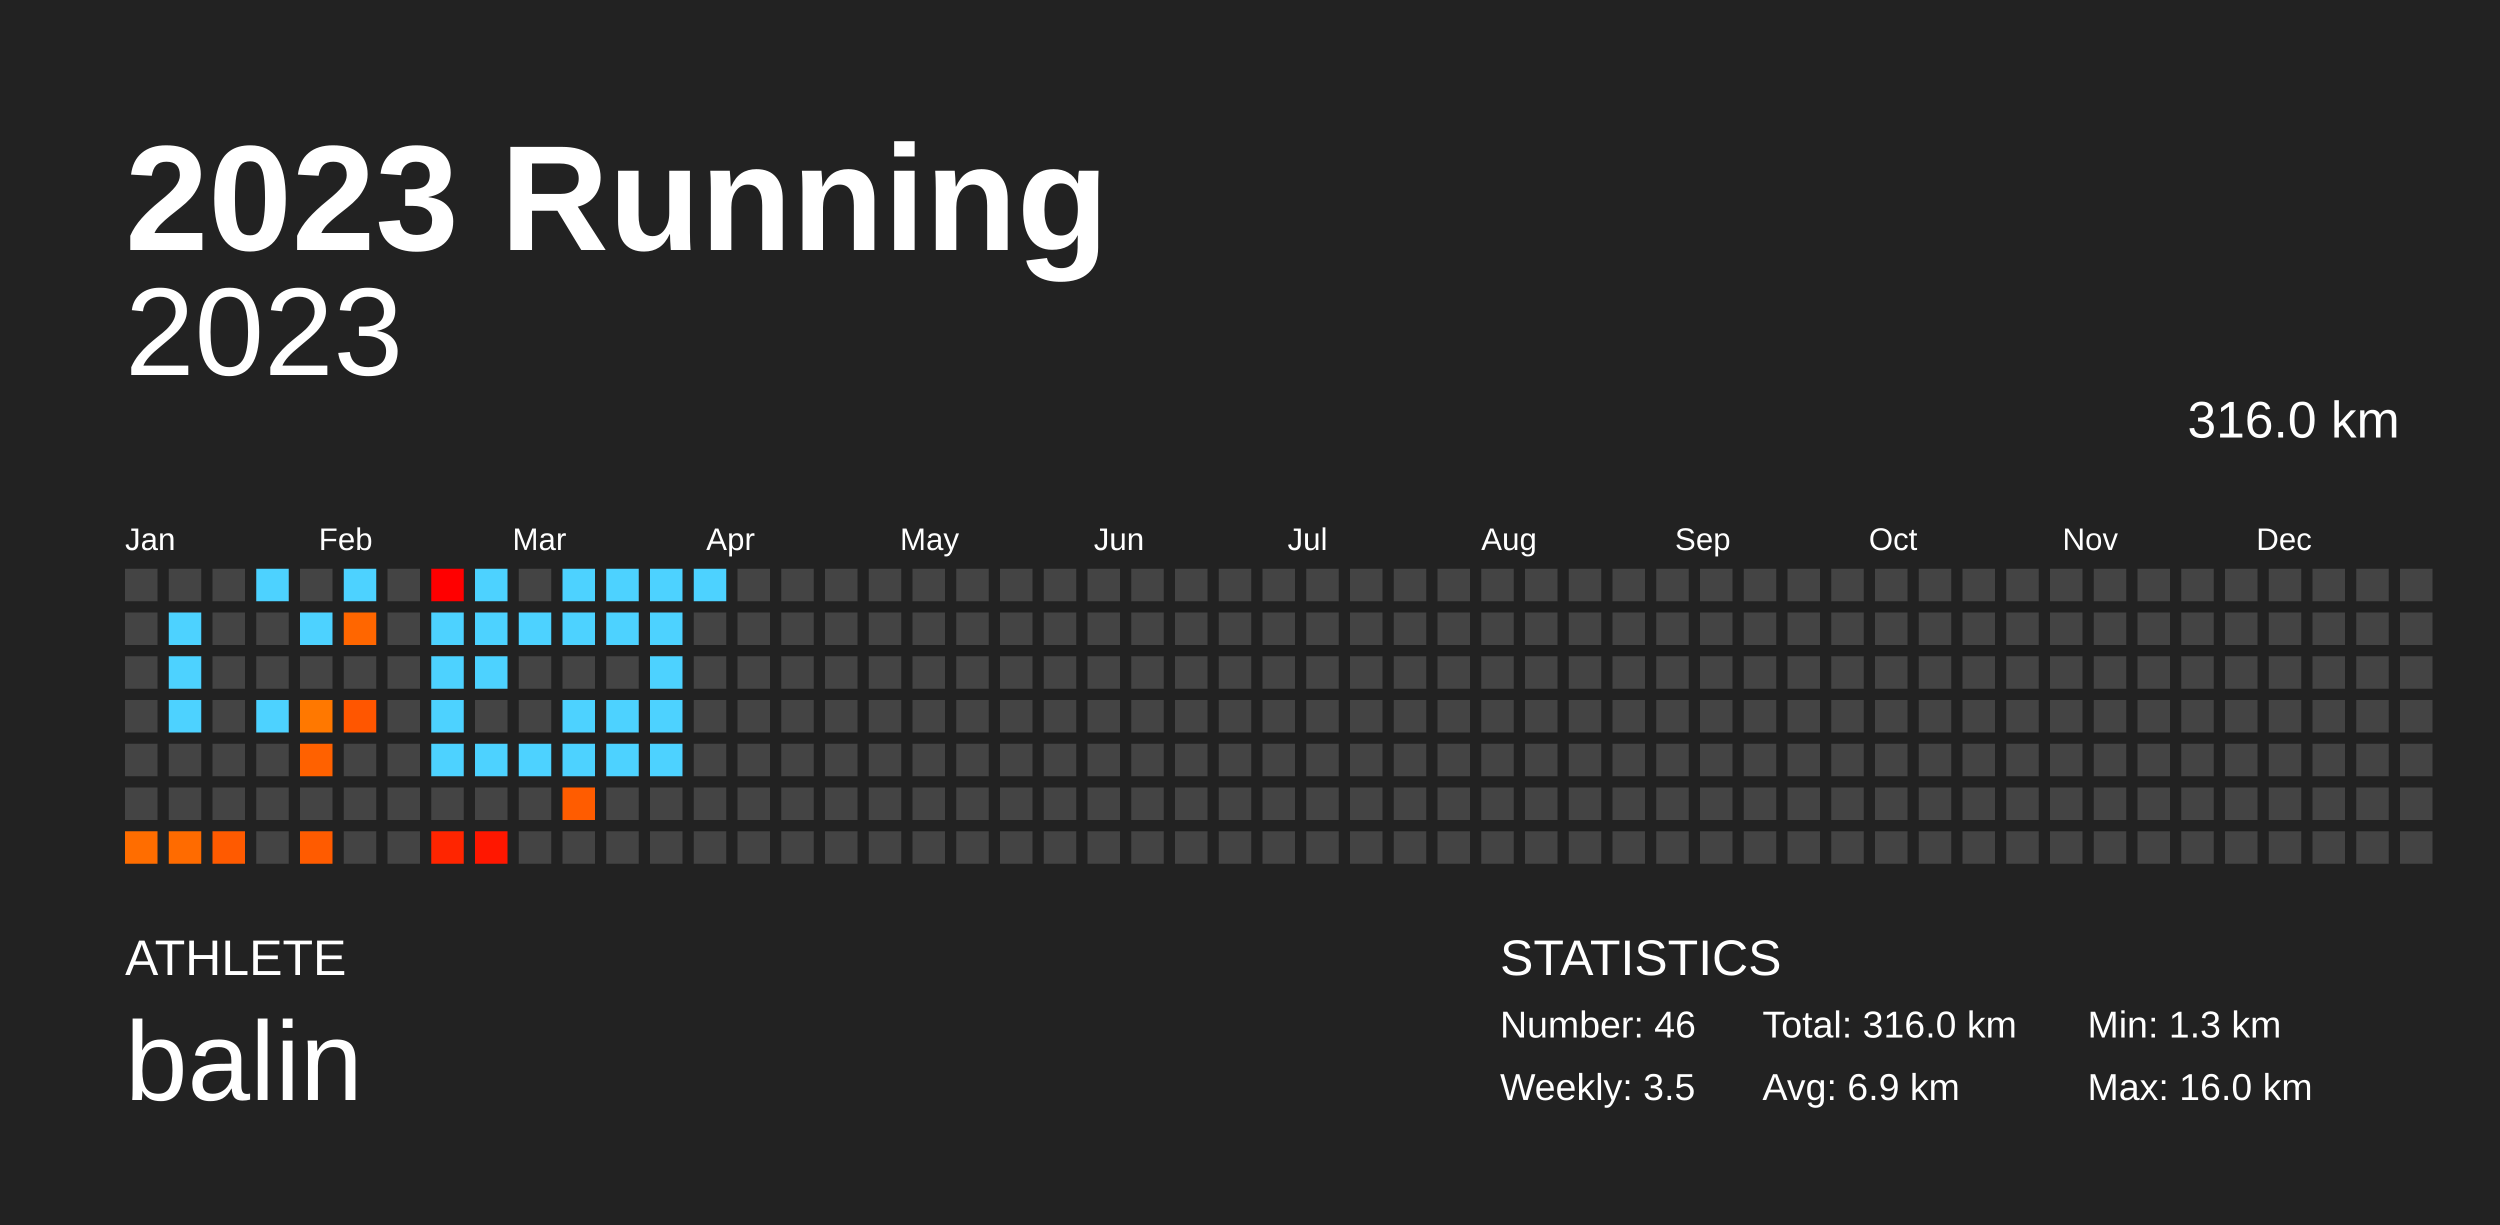
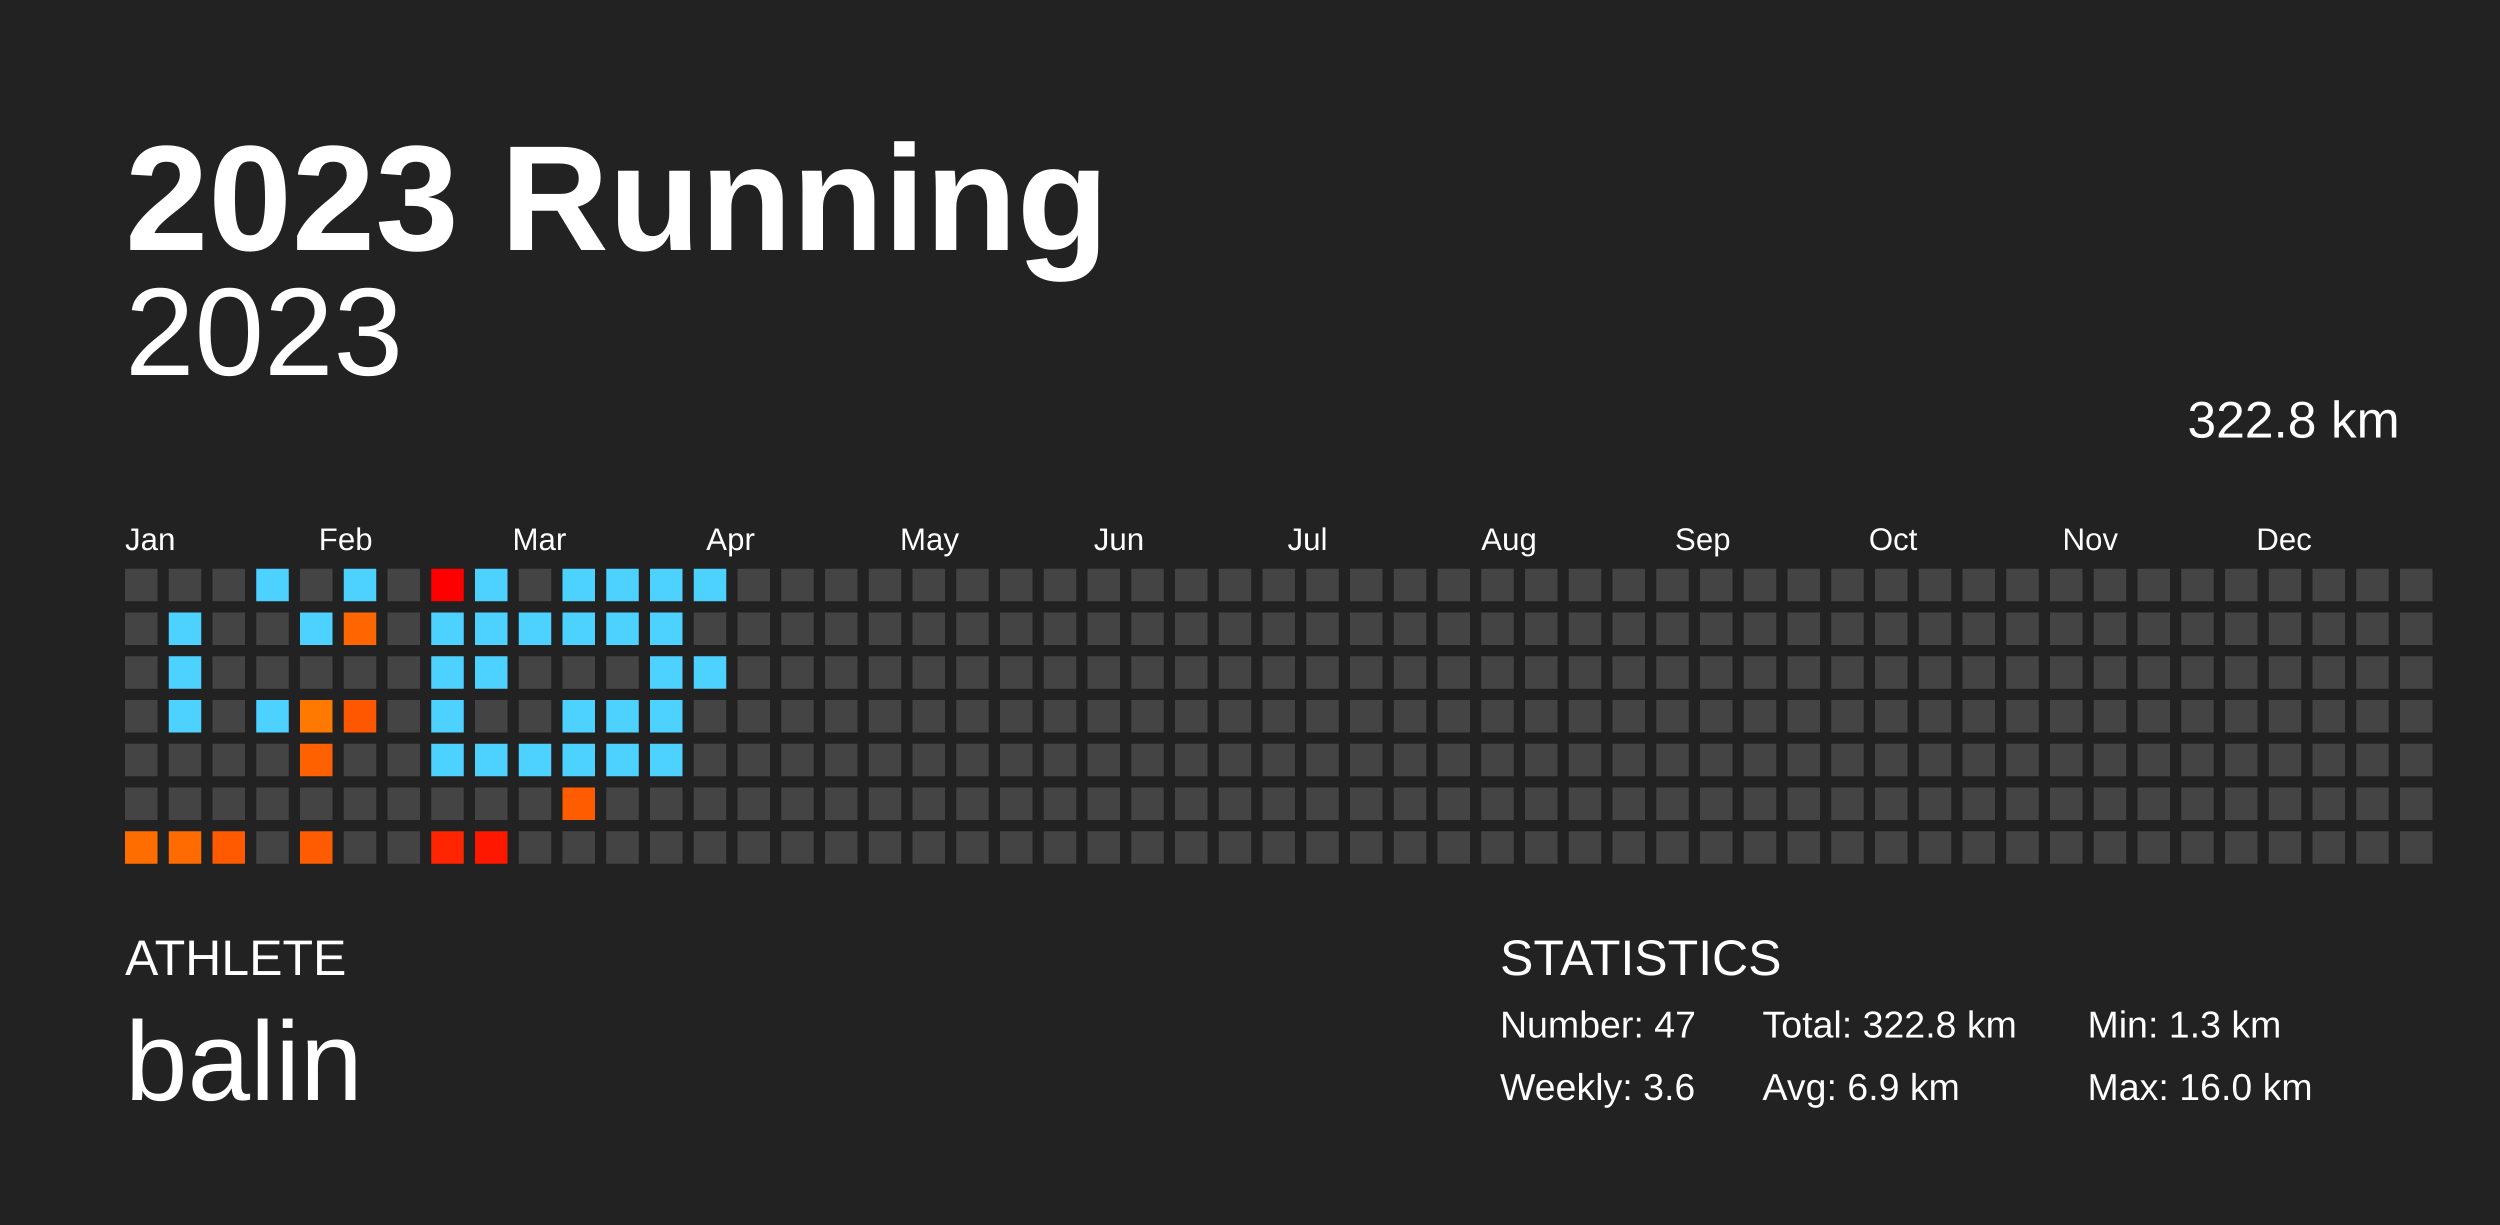
<svg xmlns="http://www.w3.org/2000/svg" baseProfile="full" height="98mm" version="1.1" viewBox="0,0,200,98" width="200mm">
  <defs />
  <rect fill="#222222" height="98" width="200" x="0" y="0" />
  <text fill="#FFFFFF" style="font-size:12px; font-family:Arial; font-weight:bold;" x="10" y="20">2023 Running</text>
  <text fill="#FFFFFF" style="font-size:4px; font-family:Arial" x="10" y="78">ATHLETE</text>
  <text fill="#FFFFFF" style="font-size:9px; font-family:Arial" x="10" y="88">balin</text>
  <text fill="#FFFFFF" style="font-size:4px; font-family:Arial" x="120" y="78">STATISTICS</text>
-   <text fill="#FFFFFF" style="font-size:3px; font-family:Arial" x="120" y="83">Number: 46</text>
-   <text fill="#FFFFFF" style="font-size:3px; font-family:Arial" x="120" y="88">Weekly: 3.5</text>
-   <text fill="#FFFFFF" style="font-size:3px; font-family:Arial" x="141" y="83">Total: 316.0 km</text>
+   <text fill="#FFFFFF" style="font-size:3px; font-family:Arial" x="120" y="83">Number: 47</text>
+   <text fill="#FFFFFF" style="font-size:3px; font-family:Arial" x="120" y="88">Weekly: 3.6</text>
+   <text fill="#FFFFFF" style="font-size:3px; font-family:Arial" x="141" y="83">Total: 322.8 km</text>
  <text fill="#FFFFFF" style="font-size:3px; font-family:Arial" x="141" y="88">Avg: 6.9 km</text>
  <text fill="#FFFFFF" style="font-size:3px; font-family:Arial" x="167" y="83">Min: 1.3 km</text>
  <text fill="#FFFFFF" style="font-size:3px; font-family:Arial" x="167" y="88">Max: 16.0 km</text>
  <text alignment-baseline="hanging" fill="#FFFFFF" style="font-size:10.0px; font-family:Arial;" x="10" y="30">2023</text>
-   <text alignment-baseline="hanging" fill="#FFFFFF" style="font-size:4.125px; font-family:Arial;" x="175" y="35">316.0 km</text>
+   <text alignment-baseline="hanging" fill="#FFFFFF" style="font-size:4.125px; font-family:Arial;" x="175" y="35">322.8 km</text>
  <text fill="#FFFFFF" style="font-size:2.5px; font-family:Arial" x="10.0" y="44">Jan</text>
  <text fill="#FFFFFF" style="font-size:2.5px; font-family:Arial" x="25.5" y="44">Feb</text>
  <text fill="#FFFFFF" style="font-size:2.5px; font-family:Arial" x="41.0" y="44">Mar</text>
  <text fill="#FFFFFF" style="font-size:2.5px; font-family:Arial" x="56.5" y="44">Apr</text>
  <text fill="#FFFFFF" style="font-size:2.5px; font-family:Arial" x="72.0" y="44">May</text>
  <text fill="#FFFFFF" style="font-size:2.5px; font-family:Arial" x="87.5" y="44">Jun</text>
  <text fill="#FFFFFF" style="font-size:2.5px; font-family:Arial" x="103.0" y="44">Jul</text>
  <text fill="#FFFFFF" style="font-size:2.5px; font-family:Arial" x="118.5" y="44">Aug</text>
  <text fill="#FFFFFF" style="font-size:2.5px; font-family:Arial" x="134.0" y="44">Sep</text>
  <text fill="#FFFFFF" style="font-size:2.5px; font-family:Arial" x="149.5" y="44">Oct</text>
  <text fill="#FFFFFF" style="font-size:2.5px; font-family:Arial" x="165.0" y="44">Nov</text>
  <text fill="#FFFFFF" style="font-size:2.5px; font-family:Arial" x="180.5" y="44">Dec</text>
  <rect fill="#444444" height="2.6" width="2.6" x="10.0" y="45.5" />
  <rect fill="#444444" height="2.6" width="2.6" x="10.0" y="49.0" />
  <rect fill="#444444" height="2.6" width="2.6" x="10.0" y="52.5" />
  <rect fill="#444444" height="2.6" width="2.6" x="10.0" y="56.0" />
  <rect fill="#444444" height="2.6" width="2.6" x="10.0" y="59.5" />
  <rect fill="#444444" height="2.6" width="2.6" x="10.0" y="63.0" />
  <rect fill="#ff6d00" height="2.6" width="2.6" x="10.0" y="66.5" />
  <rect fill="#444444" height="2.6" width="2.6" x="13.5" y="45.5" />
  <rect fill="#4dd2ff" height="2.6" width="2.6" x="13.5" y="49.0" />
  <rect fill="#4dd2ff" height="2.6" width="2.6" x="13.5" y="52.5" />
  <rect fill="#4dd2ff" height="2.6" width="2.6" x="13.5" y="56.0" />
  <rect fill="#444444" height="2.6" width="2.6" x="13.5" y="59.5" />
  <rect fill="#444444" height="2.6" width="2.6" x="13.5" y="63.0" />
  <rect fill="#ff6b00" height="2.6" width="2.6" x="13.5" y="66.5" />
  <rect fill="#444444" height="2.6" width="2.6" x="17.0" y="45.5" />
  <rect fill="#444444" height="2.6" width="2.6" x="17.0" y="49.0" />
  <rect fill="#444444" height="2.6" width="2.6" x="17.0" y="52.5" />
  <rect fill="#444444" height="2.6" width="2.6" x="17.0" y="56.0" />
  <rect fill="#444444" height="2.6" width="2.6" x="17.0" y="59.5" />
  <rect fill="#444444" height="2.6" width="2.6" x="17.0" y="63.0" />
  <rect fill="#ff5a00" height="2.6" width="2.6" x="17.0" y="66.5" />
  <rect fill="#4dd2ff" height="2.6" width="2.6" x="20.5" y="45.5" />
  <rect fill="#444444" height="2.6" width="2.6" x="20.5" y="49.0" />
  <rect fill="#444444" height="2.6" width="2.6" x="20.5" y="52.5" />
  <rect fill="#4dd2ff" height="2.6" width="2.6" x="20.5" y="56.0" />
  <rect fill="#444444" height="2.6" width="2.6" x="20.5" y="59.5" />
  <rect fill="#444444" height="2.6" width="2.6" x="20.5" y="63.0" />
  <rect fill="#444444" height="2.6" width="2.6" x="20.5" y="66.5" />
  <rect fill="#444444" height="2.6" width="2.6" x="24.0" y="45.5" />
  <rect fill="#4dd2ff" height="2.6" width="2.6" x="24.0" y="49.0" />
  <rect fill="#444444" height="2.6" width="2.6" x="24.0" y="52.5" />
  <rect fill="#ff7800" height="2.6" width="2.6" x="24.0" y="56.0" />
  <rect fill="#ff6100" height="2.6" width="2.6" x="24.0" y="59.5" />
  <rect fill="#444444" height="2.6" width="2.6" x="24.0" y="63.0" />
  <rect fill="#ff5b00" height="2.6" width="2.6" x="24.0" y="66.5" />
  <rect fill="#4dd2ff" height="2.6" width="2.6" x="27.5" y="45.5" />
  <rect fill="#ff6600" height="2.6" width="2.6" x="27.5" y="49.0" />
  <rect fill="#444444" height="2.6" width="2.6" x="27.5" y="52.5" />
  <rect fill="#ff5600" height="2.6" width="2.6" x="27.5" y="56.0" />
  <rect fill="#444444" height="2.6" width="2.6" x="27.5" y="59.5" />
  <rect fill="#444444" height="2.6" width="2.6" x="27.5" y="63.0" />
  <rect fill="#444444" height="2.6" width="2.6" x="27.5" y="66.5" />
  <rect fill="#444444" height="2.6" width="2.6" x="31.0" y="45.5" />
  <rect fill="#444444" height="2.6" width="2.6" x="31.0" y="49.0" />
  <rect fill="#444444" height="2.6" width="2.6" x="31.0" y="52.5" />
  <rect fill="#444444" height="2.6" width="2.6" x="31.0" y="56.0" />
  <rect fill="#444444" height="2.6" width="2.6" x="31.0" y="59.5" />
  <rect fill="#444444" height="2.6" width="2.6" x="31.0" y="63.0" />
  <rect fill="#444444" height="2.6" width="2.6" x="31.0" y="66.5" />
  <rect fill="#ff0000" height="2.6" width="2.6" x="34.5" y="45.5" />
  <rect fill="#4dd2ff" height="2.6" width="2.6" x="34.5" y="49.0" />
  <rect fill="#4dd2ff" height="2.6" width="2.6" x="34.5" y="52.5" />
  <rect fill="#4dd2ff" height="2.6" width="2.6" x="34.5" y="56.0" />
  <rect fill="#4dd2ff" height="2.6" width="2.6" x="34.5" y="59.5" />
  <rect fill="#444444" height="2.6" width="2.6" x="34.5" y="63.0" />
  <rect fill="#ff2500" height="2.6" width="2.6" x="34.5" y="66.5" />
  <rect fill="#4dd2ff" height="2.6" width="2.6" x="38.0" y="45.5" />
  <rect fill="#4dd2ff" height="2.6" width="2.6" x="38.0" y="49.0" />
  <rect fill="#4dd2ff" height="2.6" width="2.6" x="38.0" y="52.5" />
  <rect fill="#444444" height="2.6" width="2.6" x="38.0" y="56.0" />
  <rect fill="#4dd2ff" height="2.6" width="2.6" x="38.0" y="59.5" />
  <rect fill="#444444" height="2.6" width="2.6" x="38.0" y="63.0" />
  <rect fill="#ff1700" height="2.6" width="2.6" x="38.0" y="66.5" />
  <rect fill="#444444" height="2.6" width="2.6" x="41.5" y="45.5" />
  <rect fill="#4dd2ff" height="2.6" width="2.6" x="41.5" y="49.0" />
  <rect fill="#444444" height="2.6" width="2.6" x="41.5" y="52.5" />
  <rect fill="#444444" height="2.6" width="2.6" x="41.5" y="56.0" />
  <rect fill="#4dd2ff" height="2.6" width="2.6" x="41.5" y="59.5" />
  <rect fill="#444444" height="2.6" width="2.6" x="41.5" y="63.0" />
  <rect fill="#444444" height="2.6" width="2.6" x="41.5" y="66.5" />
  <rect fill="#4dd2ff" height="2.6" width="2.6" x="45.0" y="45.5" />
  <rect fill="#4dd2ff" height="2.6" width="2.6" x="45.0" y="49.0" />
  <rect fill="#444444" height="2.6" width="2.6" x="45.0" y="52.5" />
  <rect fill="#4dd2ff" height="2.6" width="2.6" x="45.0" y="56.0" />
  <rect fill="#4dd2ff" height="2.6" width="2.6" x="45.0" y="59.5" />
  <rect fill="#ff5c00" height="2.6" width="2.6" x="45.0" y="63.0" />
  <rect fill="#444444" height="2.6" width="2.6" x="45.0" y="66.5" />
  <rect fill="#4dd2ff" height="2.6" width="2.6" x="48.5" y="45.5" />
  <rect fill="#4dd2ff" height="2.6" width="2.6" x="48.5" y="49.0" />
  <rect fill="#444444" height="2.6" width="2.6" x="48.5" y="52.5" />
  <rect fill="#4dd2ff" height="2.6" width="2.6" x="48.5" y="56.0" />
  <rect fill="#4dd2ff" height="2.6" width="2.6" x="48.5" y="59.5" />
  <rect fill="#444444" height="2.6" width="2.6" x="48.5" y="63.0" />
  <rect fill="#444444" height="2.6" width="2.6" x="48.5" y="66.5" />
  <rect fill="#4dd2ff" height="2.6" width="2.6" x="52.0" y="45.5" />
  <rect fill="#4dd2ff" height="2.6" width="2.6" x="52.0" y="49.0" />
  <rect fill="#4dd2ff" height="2.6" width="2.6" x="52.0" y="52.5" />
  <rect fill="#4dd2ff" height="2.6" width="2.6" x="52.0" y="56.0" />
  <rect fill="#4dd2ff" height="2.6" width="2.6" x="52.0" y="59.5" />
  <rect fill="#444444" height="2.6" width="2.6" x="52.0" y="63.0" />
  <rect fill="#444444" height="2.6" width="2.6" x="52.0" y="66.5" />
  <rect fill="#4dd2ff" height="2.6" width="2.6" x="55.5" y="45.5" />
  <rect fill="#444444" height="2.6" width="2.6" x="55.5" y="49.0" />
-   <rect fill="#444444" height="2.6" width="2.6" x="55.5" y="52.5" />
+   <rect fill="#4dd2ff" height="2.6" width="2.6" x="55.5" y="52.5" />
  <rect fill="#444444" height="2.6" width="2.6" x="55.5" y="56.0" />
  <rect fill="#444444" height="2.6" width="2.6" x="55.5" y="59.5" />
  <rect fill="#444444" height="2.6" width="2.6" x="55.5" y="63.0" />
  <rect fill="#444444" height="2.6" width="2.6" x="55.5" y="66.5" />
  <rect fill="#444444" height="2.6" width="2.6" x="59.0" y="45.5" />
  <rect fill="#444444" height="2.6" width="2.6" x="59.0" y="49.0" />
  <rect fill="#444444" height="2.6" width="2.6" x="59.0" y="52.5" />
  <rect fill="#444444" height="2.6" width="2.6" x="59.0" y="56.0" />
  <rect fill="#444444" height="2.6" width="2.6" x="59.0" y="59.5" />
  <rect fill="#444444" height="2.6" width="2.6" x="59.0" y="63.0" />
  <rect fill="#444444" height="2.6" width="2.6" x="59.0" y="66.5" />
  <rect fill="#444444" height="2.6" width="2.6" x="62.5" y="45.5" />
  <rect fill="#444444" height="2.6" width="2.6" x="62.5" y="49.0" />
  <rect fill="#444444" height="2.6" width="2.6" x="62.5" y="52.5" />
  <rect fill="#444444" height="2.6" width="2.6" x="62.5" y="56.0" />
  <rect fill="#444444" height="2.6" width="2.6" x="62.5" y="59.5" />
  <rect fill="#444444" height="2.6" width="2.6" x="62.5" y="63.0" />
  <rect fill="#444444" height="2.6" width="2.6" x="62.5" y="66.5" />
  <rect fill="#444444" height="2.6" width="2.6" x="66.0" y="45.5" />
  <rect fill="#444444" height="2.6" width="2.6" x="66.0" y="49.0" />
  <rect fill="#444444" height="2.6" width="2.6" x="66.0" y="52.5" />
  <rect fill="#444444" height="2.6" width="2.6" x="66.0" y="56.0" />
  <rect fill="#444444" height="2.6" width="2.6" x="66.0" y="59.5" />
  <rect fill="#444444" height="2.6" width="2.6" x="66.0" y="63.0" />
  <rect fill="#444444" height="2.6" width="2.6" x="66.0" y="66.5" />
  <rect fill="#444444" height="2.6" width="2.6" x="69.5" y="45.5" />
  <rect fill="#444444" height="2.6" width="2.6" x="69.5" y="49.0" />
  <rect fill="#444444" height="2.6" width="2.6" x="69.5" y="52.5" />
  <rect fill="#444444" height="2.6" width="2.6" x="69.5" y="56.0" />
  <rect fill="#444444" height="2.6" width="2.6" x="69.5" y="59.5" />
  <rect fill="#444444" height="2.6" width="2.6" x="69.5" y="63.0" />
  <rect fill="#444444" height="2.6" width="2.6" x="69.5" y="66.5" />
  <rect fill="#444444" height="2.6" width="2.6" x="73.0" y="45.5" />
  <rect fill="#444444" height="2.6" width="2.6" x="73.0" y="49.0" />
  <rect fill="#444444" height="2.6" width="2.6" x="73.0" y="52.5" />
  <rect fill="#444444" height="2.6" width="2.6" x="73.0" y="56.0" />
  <rect fill="#444444" height="2.6" width="2.6" x="73.0" y="59.5" />
  <rect fill="#444444" height="2.6" width="2.6" x="73.0" y="63.0" />
  <rect fill="#444444" height="2.6" width="2.6" x="73.0" y="66.5" />
  <rect fill="#444444" height="2.6" width="2.6" x="76.5" y="45.5" />
  <rect fill="#444444" height="2.6" width="2.6" x="76.5" y="49.0" />
  <rect fill="#444444" height="2.6" width="2.6" x="76.5" y="52.5" />
  <rect fill="#444444" height="2.6" width="2.6" x="76.5" y="56.0" />
  <rect fill="#444444" height="2.6" width="2.6" x="76.5" y="59.5" />
  <rect fill="#444444" height="2.6" width="2.6" x="76.5" y="63.0" />
  <rect fill="#444444" height="2.6" width="2.6" x="76.5" y="66.5" />
  <rect fill="#444444" height="2.6" width="2.6" x="80.0" y="45.5" />
  <rect fill="#444444" height="2.6" width="2.6" x="80.0" y="49.0" />
  <rect fill="#444444" height="2.6" width="2.6" x="80.0" y="52.5" />
  <rect fill="#444444" height="2.6" width="2.6" x="80.0" y="56.0" />
  <rect fill="#444444" height="2.6" width="2.6" x="80.0" y="59.5" />
  <rect fill="#444444" height="2.6" width="2.6" x="80.0" y="63.0" />
  <rect fill="#444444" height="2.6" width="2.6" x="80.0" y="66.5" />
  <rect fill="#444444" height="2.6" width="2.6" x="83.5" y="45.5" />
  <rect fill="#444444" height="2.6" width="2.6" x="83.5" y="49.0" />
  <rect fill="#444444" height="2.6" width="2.6" x="83.5" y="52.5" />
  <rect fill="#444444" height="2.6" width="2.6" x="83.5" y="56.0" />
  <rect fill="#444444" height="2.6" width="2.6" x="83.5" y="59.5" />
  <rect fill="#444444" height="2.6" width="2.6" x="83.5" y="63.0" />
  <rect fill="#444444" height="2.6" width="2.6" x="83.5" y="66.5" />
  <rect fill="#444444" height="2.6" width="2.6" x="87.0" y="45.5" />
  <rect fill="#444444" height="2.6" width="2.6" x="87.0" y="49.0" />
  <rect fill="#444444" height="2.6" width="2.6" x="87.0" y="52.5" />
  <rect fill="#444444" height="2.6" width="2.6" x="87.0" y="56.0" />
  <rect fill="#444444" height="2.6" width="2.6" x="87.0" y="59.5" />
  <rect fill="#444444" height="2.6" width="2.6" x="87.0" y="63.0" />
  <rect fill="#444444" height="2.6" width="2.6" x="87.0" y="66.5" />
  <rect fill="#444444" height="2.6" width="2.6" x="90.5" y="45.5" />
  <rect fill="#444444" height="2.6" width="2.6" x="90.5" y="49.0" />
  <rect fill="#444444" height="2.6" width="2.6" x="90.5" y="52.5" />
  <rect fill="#444444" height="2.6" width="2.6" x="90.5" y="56.0" />
  <rect fill="#444444" height="2.6" width="2.6" x="90.5" y="59.5" />
  <rect fill="#444444" height="2.6" width="2.6" x="90.5" y="63.0" />
  <rect fill="#444444" height="2.6" width="2.6" x="90.5" y="66.5" />
  <rect fill="#444444" height="2.6" width="2.6" x="94.0" y="45.5" />
  <rect fill="#444444" height="2.6" width="2.6" x="94.0" y="49.0" />
  <rect fill="#444444" height="2.6" width="2.6" x="94.0" y="52.5" />
  <rect fill="#444444" height="2.6" width="2.6" x="94.0" y="56.0" />
  <rect fill="#444444" height="2.6" width="2.6" x="94.0" y="59.5" />
  <rect fill="#444444" height="2.6" width="2.6" x="94.0" y="63.0" />
  <rect fill="#444444" height="2.6" width="2.6" x="94.0" y="66.5" />
  <rect fill="#444444" height="2.6" width="2.6" x="97.5" y="45.5" />
  <rect fill="#444444" height="2.6" width="2.6" x="97.5" y="49.0" />
  <rect fill="#444444" height="2.6" width="2.6" x="97.5" y="52.5" />
  <rect fill="#444444" height="2.6" width="2.6" x="97.5" y="56.0" />
  <rect fill="#444444" height="2.6" width="2.6" x="97.5" y="59.5" />
  <rect fill="#444444" height="2.6" width="2.6" x="97.5" y="63.0" />
  <rect fill="#444444" height="2.6" width="2.6" x="97.5" y="66.5" />
  <rect fill="#444444" height="2.6" width="2.6" x="101.0" y="45.5" />
  <rect fill="#444444" height="2.6" width="2.6" x="101.0" y="49.0" />
  <rect fill="#444444" height="2.6" width="2.6" x="101.0" y="52.5" />
  <rect fill="#444444" height="2.6" width="2.6" x="101.0" y="56.0" />
  <rect fill="#444444" height="2.6" width="2.6" x="101.0" y="59.5" />
  <rect fill="#444444" height="2.6" width="2.6" x="101.0" y="63.0" />
  <rect fill="#444444" height="2.6" width="2.6" x="101.0" y="66.5" />
  <rect fill="#444444" height="2.6" width="2.6" x="104.5" y="45.5" />
  <rect fill="#444444" height="2.6" width="2.6" x="104.5" y="49.0" />
  <rect fill="#444444" height="2.6" width="2.6" x="104.5" y="52.5" />
  <rect fill="#444444" height="2.6" width="2.6" x="104.5" y="56.0" />
  <rect fill="#444444" height="2.6" width="2.6" x="104.5" y="59.5" />
  <rect fill="#444444" height="2.6" width="2.6" x="104.5" y="63.0" />
  <rect fill="#444444" height="2.6" width="2.6" x="104.5" y="66.5" />
  <rect fill="#444444" height="2.6" width="2.6" x="108.0" y="45.5" />
  <rect fill="#444444" height="2.6" width="2.6" x="108.0" y="49.0" />
  <rect fill="#444444" height="2.6" width="2.6" x="108.0" y="52.5" />
  <rect fill="#444444" height="2.6" width="2.6" x="108.0" y="56.0" />
  <rect fill="#444444" height="2.6" width="2.6" x="108.0" y="59.5" />
  <rect fill="#444444" height="2.6" width="2.6" x="108.0" y="63.0" />
  <rect fill="#444444" height="2.6" width="2.6" x="108.0" y="66.5" />
  <rect fill="#444444" height="2.6" width="2.6" x="111.5" y="45.5" />
  <rect fill="#444444" height="2.6" width="2.6" x="111.5" y="49.0" />
  <rect fill="#444444" height="2.6" width="2.6" x="111.5" y="52.5" />
  <rect fill="#444444" height="2.6" width="2.6" x="111.5" y="56.0" />
  <rect fill="#444444" height="2.6" width="2.6" x="111.5" y="59.5" />
  <rect fill="#444444" height="2.6" width="2.6" x="111.5" y="63.0" />
  <rect fill="#444444" height="2.6" width="2.6" x="111.5" y="66.5" />
  <rect fill="#444444" height="2.6" width="2.6" x="115.0" y="45.5" />
  <rect fill="#444444" height="2.6" width="2.6" x="115.0" y="49.0" />
  <rect fill="#444444" height="2.6" width="2.6" x="115.0" y="52.5" />
  <rect fill="#444444" height="2.6" width="2.6" x="115.0" y="56.0" />
  <rect fill="#444444" height="2.6" width="2.6" x="115.0" y="59.5" />
  <rect fill="#444444" height="2.6" width="2.6" x="115.0" y="63.0" />
  <rect fill="#444444" height="2.6" width="2.6" x="115.0" y="66.5" />
  <rect fill="#444444" height="2.6" width="2.6" x="118.5" y="45.5" />
  <rect fill="#444444" height="2.6" width="2.6" x="118.5" y="49.0" />
  <rect fill="#444444" height="2.6" width="2.6" x="118.5" y="52.5" />
  <rect fill="#444444" height="2.6" width="2.6" x="118.5" y="56.0" />
  <rect fill="#444444" height="2.6" width="2.6" x="118.5" y="59.5" />
  <rect fill="#444444" height="2.6" width="2.6" x="118.5" y="63.0" />
  <rect fill="#444444" height="2.6" width="2.6" x="118.5" y="66.5" />
  <rect fill="#444444" height="2.6" width="2.6" x="122.0" y="45.5" />
  <rect fill="#444444" height="2.6" width="2.6" x="122.0" y="49.0" />
  <rect fill="#444444" height="2.6" width="2.6" x="122.0" y="52.5" />
  <rect fill="#444444" height="2.6" width="2.6" x="122.0" y="56.0" />
  <rect fill="#444444" height="2.6" width="2.6" x="122.0" y="59.5" />
  <rect fill="#444444" height="2.6" width="2.6" x="122.0" y="63.0" />
  <rect fill="#444444" height="2.6" width="2.6" x="122.0" y="66.5" />
  <rect fill="#444444" height="2.6" width="2.6" x="125.5" y="45.5" />
  <rect fill="#444444" height="2.6" width="2.6" x="125.5" y="49.0" />
  <rect fill="#444444" height="2.6" width="2.6" x="125.5" y="52.5" />
  <rect fill="#444444" height="2.6" width="2.6" x="125.5" y="56.0" />
  <rect fill="#444444" height="2.6" width="2.6" x="125.5" y="59.5" />
  <rect fill="#444444" height="2.6" width="2.6" x="125.5" y="63.0" />
  <rect fill="#444444" height="2.6" width="2.6" x="125.5" y="66.5" />
  <rect fill="#444444" height="2.6" width="2.6" x="129.0" y="45.5" />
  <rect fill="#444444" height="2.6" width="2.6" x="129.0" y="49.0" />
  <rect fill="#444444" height="2.6" width="2.6" x="129.0" y="52.5" />
  <rect fill="#444444" height="2.6" width="2.6" x="129.0" y="56.0" />
  <rect fill="#444444" height="2.6" width="2.6" x="129.0" y="59.5" />
  <rect fill="#444444" height="2.6" width="2.6" x="129.0" y="63.0" />
  <rect fill="#444444" height="2.6" width="2.6" x="129.0" y="66.5" />
  <rect fill="#444444" height="2.6" width="2.6" x="132.5" y="45.5" />
  <rect fill="#444444" height="2.6" width="2.6" x="132.5" y="49.0" />
  <rect fill="#444444" height="2.6" width="2.6" x="132.5" y="52.5" />
  <rect fill="#444444" height="2.6" width="2.6" x="132.5" y="56.0" />
  <rect fill="#444444" height="2.6" width="2.6" x="132.5" y="59.5" />
  <rect fill="#444444" height="2.6" width="2.6" x="132.5" y="63.0" />
  <rect fill="#444444" height="2.6" width="2.6" x="132.5" y="66.5" />
  <rect fill="#444444" height="2.6" width="2.6" x="136.0" y="45.5" />
  <rect fill="#444444" height="2.6" width="2.6" x="136.0" y="49.0" />
  <rect fill="#444444" height="2.6" width="2.6" x="136.0" y="52.5" />
  <rect fill="#444444" height="2.6" width="2.6" x="136.0" y="56.0" />
  <rect fill="#444444" height="2.6" width="2.6" x="136.0" y="59.5" />
  <rect fill="#444444" height="2.6" width="2.6" x="136.0" y="63.0" />
  <rect fill="#444444" height="2.6" width="2.6" x="136.0" y="66.5" />
  <rect fill="#444444" height="2.6" width="2.6" x="139.5" y="45.5" />
  <rect fill="#444444" height="2.6" width="2.6" x="139.5" y="49.0" />
  <rect fill="#444444" height="2.6" width="2.6" x="139.5" y="52.5" />
  <rect fill="#444444" height="2.6" width="2.6" x="139.5" y="56.0" />
  <rect fill="#444444" height="2.6" width="2.6" x="139.5" y="59.5" />
  <rect fill="#444444" height="2.6" width="2.6" x="139.5" y="63.0" />
  <rect fill="#444444" height="2.6" width="2.6" x="139.5" y="66.5" />
  <rect fill="#444444" height="2.6" width="2.6" x="143.0" y="45.5" />
  <rect fill="#444444" height="2.6" width="2.6" x="143.0" y="49.0" />
  <rect fill="#444444" height="2.6" width="2.6" x="143.0" y="52.5" />
  <rect fill="#444444" height="2.6" width="2.6" x="143.0" y="56.0" />
  <rect fill="#444444" height="2.6" width="2.6" x="143.0" y="59.5" />
  <rect fill="#444444" height="2.6" width="2.6" x="143.0" y="63.0" />
  <rect fill="#444444" height="2.6" width="2.6" x="143.0" y="66.5" />
  <rect fill="#444444" height="2.6" width="2.6" x="146.5" y="45.5" />
  <rect fill="#444444" height="2.6" width="2.6" x="146.5" y="49.0" />
  <rect fill="#444444" height="2.6" width="2.6" x="146.5" y="52.5" />
  <rect fill="#444444" height="2.6" width="2.6" x="146.5" y="56.0" />
  <rect fill="#444444" height="2.6" width="2.6" x="146.5" y="59.5" />
  <rect fill="#444444" height="2.6" width="2.6" x="146.5" y="63.0" />
  <rect fill="#444444" height="2.6" width="2.6" x="146.5" y="66.5" />
  <rect fill="#444444" height="2.6" width="2.6" x="150.0" y="45.5" />
  <rect fill="#444444" height="2.6" width="2.6" x="150.0" y="49.0" />
  <rect fill="#444444" height="2.6" width="2.6" x="150.0" y="52.5" />
  <rect fill="#444444" height="2.6" width="2.6" x="150.0" y="56.0" />
  <rect fill="#444444" height="2.6" width="2.6" x="150.0" y="59.5" />
  <rect fill="#444444" height="2.6" width="2.6" x="150.0" y="63.0" />
  <rect fill="#444444" height="2.6" width="2.6" x="150.0" y="66.5" />
  <rect fill="#444444" height="2.6" width="2.6" x="153.5" y="45.5" />
  <rect fill="#444444" height="2.6" width="2.6" x="153.5" y="49.0" />
  <rect fill="#444444" height="2.6" width="2.6" x="153.5" y="52.5" />
  <rect fill="#444444" height="2.6" width="2.6" x="153.5" y="56.0" />
  <rect fill="#444444" height="2.6" width="2.6" x="153.5" y="59.5" />
  <rect fill="#444444" height="2.6" width="2.6" x="153.5" y="63.0" />
  <rect fill="#444444" height="2.6" width="2.6" x="153.5" y="66.5" />
  <rect fill="#444444" height="2.6" width="2.6" x="157.0" y="45.5" />
  <rect fill="#444444" height="2.6" width="2.6" x="157.0" y="49.0" />
  <rect fill="#444444" height="2.6" width="2.6" x="157.0" y="52.5" />
  <rect fill="#444444" height="2.6" width="2.6" x="157.0" y="56.0" />
  <rect fill="#444444" height="2.6" width="2.6" x="157.0" y="59.5" />
  <rect fill="#444444" height="2.6" width="2.6" x="157.0" y="63.0" />
  <rect fill="#444444" height="2.6" width="2.6" x="157.0" y="66.5" />
  <rect fill="#444444" height="2.6" width="2.6" x="160.5" y="45.5" />
  <rect fill="#444444" height="2.6" width="2.6" x="160.5" y="49.0" />
  <rect fill="#444444" height="2.6" width="2.6" x="160.5" y="52.5" />
  <rect fill="#444444" height="2.6" width="2.6" x="160.5" y="56.0" />
  <rect fill="#444444" height="2.6" width="2.6" x="160.5" y="59.5" />
  <rect fill="#444444" height="2.6" width="2.6" x="160.5" y="63.0" />
  <rect fill="#444444" height="2.6" width="2.6" x="160.5" y="66.5" />
  <rect fill="#444444" height="2.6" width="2.6" x="164.0" y="45.5" />
  <rect fill="#444444" height="2.6" width="2.6" x="164.0" y="49.0" />
  <rect fill="#444444" height="2.6" width="2.6" x="164.0" y="52.5" />
  <rect fill="#444444" height="2.6" width="2.6" x="164.0" y="56.0" />
  <rect fill="#444444" height="2.6" width="2.6" x="164.0" y="59.5" />
  <rect fill="#444444" height="2.6" width="2.6" x="164.0" y="63.0" />
  <rect fill="#444444" height="2.6" width="2.6" x="164.0" y="66.5" />
  <rect fill="#444444" height="2.6" width="2.6" x="167.5" y="45.5" />
  <rect fill="#444444" height="2.6" width="2.6" x="167.5" y="49.0" />
  <rect fill="#444444" height="2.6" width="2.6" x="167.5" y="52.5" />
  <rect fill="#444444" height="2.6" width="2.6" x="167.5" y="56.0" />
  <rect fill="#444444" height="2.6" width="2.6" x="167.5" y="59.5" />
  <rect fill="#444444" height="2.6" width="2.6" x="167.5" y="63.0" />
  <rect fill="#444444" height="2.6" width="2.6" x="167.5" y="66.5" />
  <rect fill="#444444" height="2.6" width="2.6" x="171.0" y="45.5" />
  <rect fill="#444444" height="2.6" width="2.6" x="171.0" y="49.0" />
  <rect fill="#444444" height="2.6" width="2.6" x="171.0" y="52.5" />
  <rect fill="#444444" height="2.6" width="2.6" x="171.0" y="56.0" />
  <rect fill="#444444" height="2.6" width="2.6" x="171.0" y="59.5" />
  <rect fill="#444444" height="2.6" width="2.6" x="171.0" y="63.0" />
  <rect fill="#444444" height="2.6" width="2.6" x="171.0" y="66.5" />
  <rect fill="#444444" height="2.6" width="2.6" x="174.5" y="45.5" />
  <rect fill="#444444" height="2.6" width="2.6" x="174.5" y="49.0" />
  <rect fill="#444444" height="2.6" width="2.6" x="174.5" y="52.5" />
  <rect fill="#444444" height="2.6" width="2.6" x="174.5" y="56.0" />
  <rect fill="#444444" height="2.6" width="2.6" x="174.5" y="59.5" />
  <rect fill="#444444" height="2.6" width="2.6" x="174.5" y="63.0" />
  <rect fill="#444444" height="2.6" width="2.6" x="174.5" y="66.5" />
  <rect fill="#444444" height="2.6" width="2.6" x="178.0" y="45.5" />
  <rect fill="#444444" height="2.6" width="2.6" x="178.0" y="49.0" />
  <rect fill="#444444" height="2.6" width="2.6" x="178.0" y="52.5" />
  <rect fill="#444444" height="2.6" width="2.6" x="178.0" y="56.0" />
  <rect fill="#444444" height="2.6" width="2.6" x="178.0" y="59.5" />
  <rect fill="#444444" height="2.6" width="2.6" x="178.0" y="63.0" />
  <rect fill="#444444" height="2.6" width="2.6" x="178.0" y="66.5" />
  <rect fill="#444444" height="2.6" width="2.6" x="181.5" y="45.5" />
  <rect fill="#444444" height="2.6" width="2.6" x="181.5" y="49.0" />
  <rect fill="#444444" height="2.6" width="2.6" x="181.5" y="52.5" />
  <rect fill="#444444" height="2.6" width="2.6" x="181.5" y="56.0" />
  <rect fill="#444444" height="2.6" width="2.6" x="181.5" y="59.5" />
  <rect fill="#444444" height="2.6" width="2.6" x="181.5" y="63.0" />
  <rect fill="#444444" height="2.6" width="2.6" x="181.5" y="66.5" />
  <rect fill="#444444" height="2.6" width="2.6" x="185.0" y="45.5" />
  <rect fill="#444444" height="2.6" width="2.6" x="185.0" y="49.0" />
  <rect fill="#444444" height="2.6" width="2.6" x="185.0" y="52.5" />
  <rect fill="#444444" height="2.6" width="2.6" x="185.0" y="56.0" />
  <rect fill="#444444" height="2.6" width="2.6" x="185.0" y="59.5" />
  <rect fill="#444444" height="2.6" width="2.6" x="185.0" y="63.0" />
  <rect fill="#444444" height="2.6" width="2.6" x="185.0" y="66.5" />
  <rect fill="#444444" height="2.6" width="2.6" x="188.5" y="45.5" />
  <rect fill="#444444" height="2.6" width="2.6" x="188.5" y="49.0" />
  <rect fill="#444444" height="2.6" width="2.6" x="188.5" y="52.5" />
  <rect fill="#444444" height="2.6" width="2.6" x="188.5" y="56.0" />
  <rect fill="#444444" height="2.6" width="2.6" x="188.5" y="59.5" />
  <rect fill="#444444" height="2.6" width="2.6" x="188.5" y="63.0" />
  <rect fill="#444444" height="2.6" width="2.6" x="188.5" y="66.5" />
  <rect fill="#444444" height="2.6" width="2.6" x="192.0" y="45.5" />
  <rect fill="#444444" height="2.6" width="2.6" x="192.0" y="49.0" />
  <rect fill="#444444" height="2.6" width="2.6" x="192.0" y="52.5" />
  <rect fill="#444444" height="2.6" width="2.6" x="192.0" y="56.0" />
  <rect fill="#444444" height="2.6" width="2.6" x="192.0" y="59.5" />
  <rect fill="#444444" height="2.6" width="2.6" x="192.0" y="63.0" />
  <rect fill="#444444" height="2.6" width="2.6" x="192.0" y="66.5" />
</svg>
